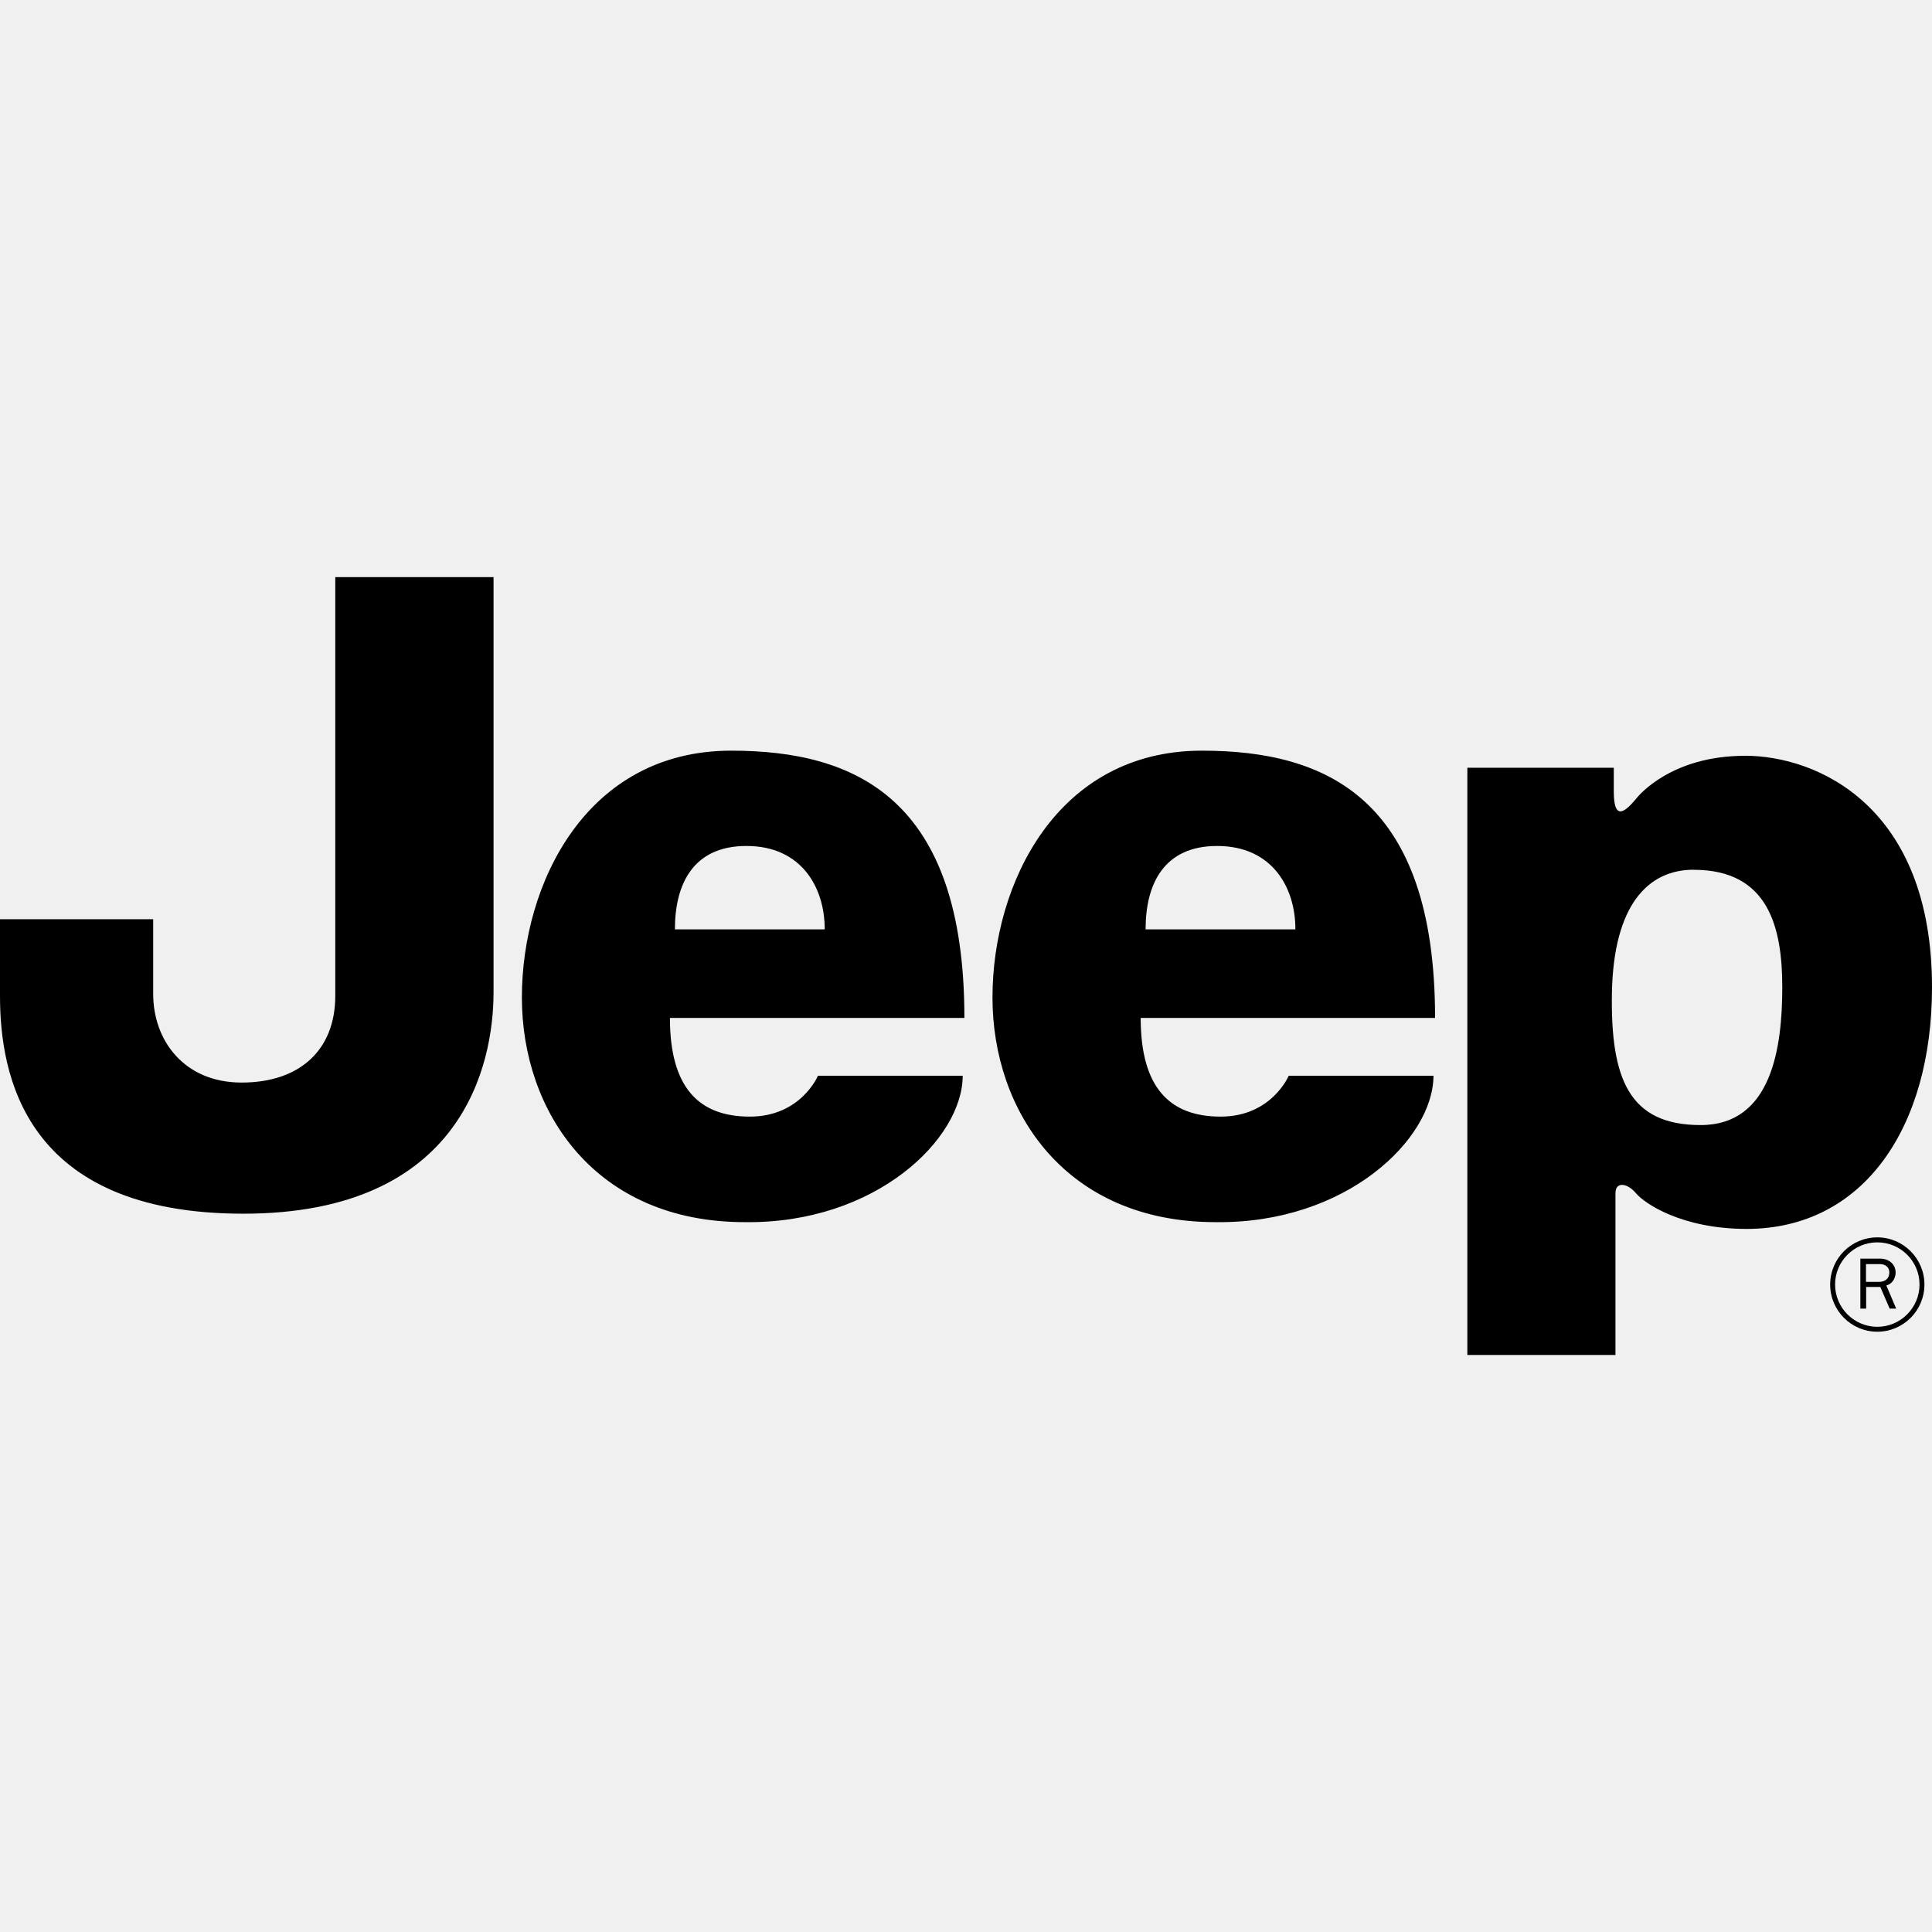
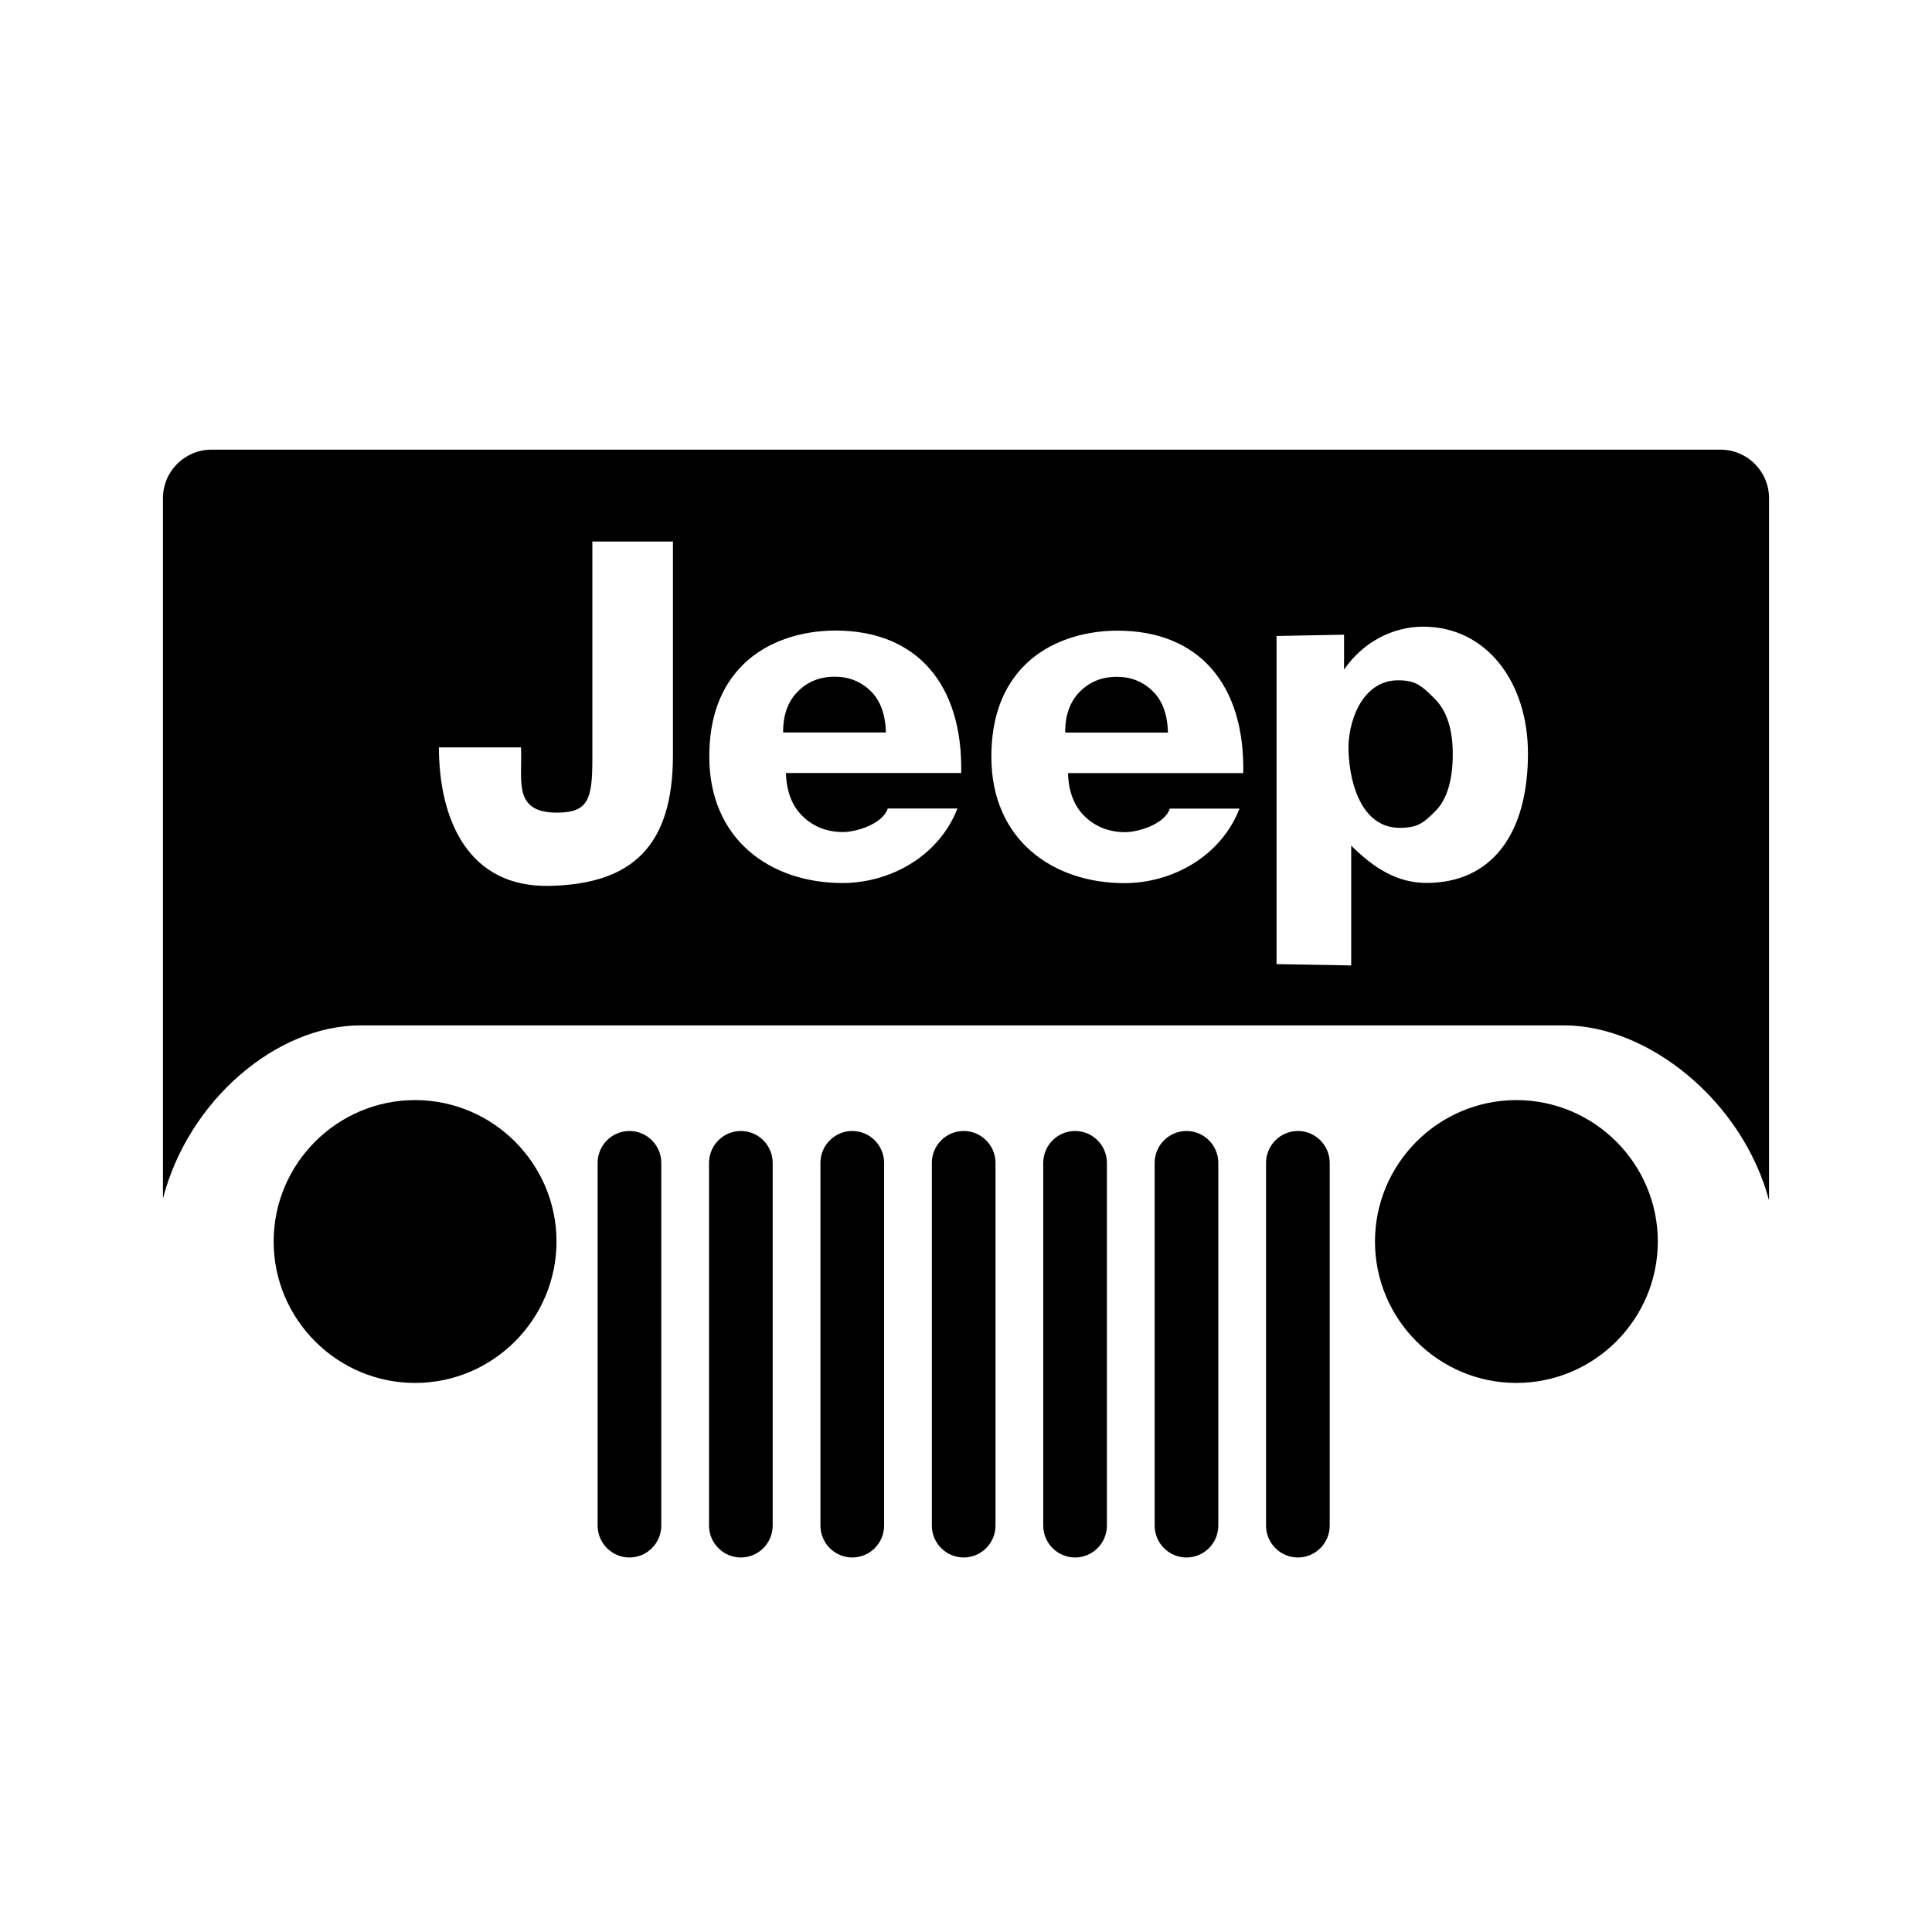
- <svg xmlns="http://www.w3.org/2000/svg" role="img" viewBox="0 0 24 24">
-   <path d="M4.165 7.169v5.201c0 .676-.444 1.078-1.163 1.078-.719 0-1.099-.528-1.099-1.099v-.93H0v.951c0 .972.296 2.707 3.023 2.707 2.727 0 3.108-1.861 3.108-2.749V7.169Zm4.918 2.156c-1.797 0-2.6 1.649-2.6 3.066 0 1.417.909 2.791 2.769 2.791 1.629.021 2.707-1.036 2.707-1.819h-1.798s-.211.508-.846.508c-.634 0-.993-.36-.993-1.226h3.658c0-2.728-1.353-3.32-2.897-3.32zm5.847 0c-1.797 0-2.601 1.649-2.601 3.066 0 1.417.909 2.791 2.771 2.791 1.628.021 2.707-1.036 2.707-1.819h-1.798s-.212.508-.845.508c-.635 0-.994-.36-.994-1.226h3.657c0-2.728-1.352-3.32-2.897-3.32zm6.744.064c-.913 0-1.319.496-1.34.522-.128.154-.287.317-.287-.078v-.296h-1.819v7.295h1.84V14.822c0-.148.148-.126.254 0 .106.128.571.444 1.375.444C23.155 15.266 24 13.998 24 12.264c0-2.241-1.416-2.876-2.327-2.876Zm-12.401 1.12c.677 0 .972.507.972 1.036H8.384c0-.572.233-1.036.888-1.036zm5.847 0c.677 0 .972.507.972 1.036H14.231c0-.572.233-1.036.888-1.036zm5.92.296c.932 0 1.1.719 1.1 1.459 0 .74-.127 1.712-1.014 1.712-.888 0-1.121-.571-1.102-1.649.022-1.079.444-1.523 1.016-1.523zm2.281 4.566a.586.586 0 0 0-.586.586c0 .323.262.586.586.586.322 0 .585-.262.585-.586 0-.323-.263-.586-.585-.586zm0 .062a.524.524 0 0 1 .524.524c0 .288-.235.525-.524.525a.526.526 0 0 1-.525-.525c0-.289.235-.524.525-.524zm-.211.202v.621h.072v-.269h.176l.116.269h.081l-.122-.287c.039-.013.051-.023.072-.045.027-.029.043-.074.043-.115 0-.103-.08-.174-.195-.174zm.07.068h.172c.072 0 .118.041.118.104 0 .072-.049.117-.128.117h-.162z" />
+ <svg xmlns="http://www.w3.org/2000/svg" width="2500" height="2500" viewBox="0 0 192.756 192.756">
+   <g fill-rule="evenodd" clip-rule="evenodd">
+     <path fill="#fff" d="M0 0h192.756v192.756H0V0z" />
+     <path d="M21.091 44.862h150.573a4.847 4.847 0 0 1 4.834 4.833v70.07c-2.676-10.001-12.111-17.462-20.426-17.462H35.94c-8.263 0-17.107 7.368-19.683 17.276V49.695a4.848 4.848 0 0 1 4.834-4.833z" />
+     <path d="M151.291 109.757c7.771 0 14.109 6.338 14.109 14.109s-6.338 14.11-14.109 14.11-14.109-6.339-14.109-14.11 6.338-14.109 14.109-14.109zM41.412 109.757c7.771 0 14.11 6.338 14.11 14.109s-6.339 14.11-14.11 14.11c-7.772 0-14.11-6.339-14.11-14.11s6.338-14.109 14.11-14.109zM62.801 112.838a3.184 3.184 0 0 1 3.175 3.175v36.203a3.185 3.185 0 0 1-3.175 3.176 3.185 3.185 0 0 1-3.176-3.176v-36.203a3.185 3.185 0 0 1 3.176-3.175zM73.916 112.838a3.184 3.184 0 0 1 3.175 3.175v36.203a3.185 3.185 0 0 1-3.175 3.176 3.185 3.185 0 0 1-3.176-3.176v-36.203a3.185 3.185 0 0 1 3.176-3.175zM85.031 112.838a3.185 3.185 0 0 1 3.176 3.175v36.203a3.185 3.185 0 0 1-3.176 3.176 3.185 3.185 0 0 1-3.176-3.176v-36.203a3.185 3.185 0 0 1 3.176-3.175zM96.146 112.838a3.184 3.184 0 0 1 3.175 3.175v36.203a3.184 3.184 0 0 1-3.175 3.176 3.185 3.185 0 0 1-3.176-3.176v-36.203a3.185 3.185 0 0 1 3.176-3.175zM107.26 112.838a3.184 3.184 0 0 1 3.176 3.175v36.203a3.184 3.184 0 0 1-3.176 3.176 3.186 3.186 0 0 1-3.176-3.176v-36.203a3.186 3.186 0 0 1 3.176-3.175zM118.375 112.838a3.186 3.186 0 0 1 3.176 3.175v36.203a3.186 3.186 0 0 1-3.176 3.176 3.186 3.186 0 0 1-3.176-3.176v-36.203a3.186 3.186 0 0 1 3.176-3.175zM129.49 112.838a3.186 3.186 0 0 1 3.176 3.175v36.203a3.186 3.186 0 0 1-3.176 3.176 3.186 3.186 0 0 1-3.176-3.176v-36.203a3.186 3.186 0 0 1 3.176-3.175z" />
+     <path d="M134.539 74.909c.129 3.717 1.549 7.685 5.098 7.685 1.775 0 2.352-.458 3.531-1.625 1.18-1.165 1.775-3.087 1.775-5.747 0-2.493-.613-4.338-1.832-5.542-1.217-1.204-1.82-1.807-3.613-1.807-3.684 0-5.053 4.298-4.959 7.036zm-7.176-11.457l6.734-.129v3.484c1.871-2.736 4.852-4.284 7.887-4.284 6.367 0 10.461 5.578 10.461 12.653 0 8.048-3.637 12.913-10.123 12.913-2.984 0-5.299-1.534-7.512-3.72v11.953l-7.447-.13v-32.74zM88.388 73.078c-.05-1.822-.559-3.201-1.534-4.146-.976-.945-2.168-1.418-3.568-1.418-1.501 0-2.735.503-3.71 1.501-.974.991-1.458 2.348-1.442 4.063h10.254zm.18 7.586h6.957C93.623 85.523 88.71 88.1 84.051 88.1c-7.142 0-13.285-4.3-13.285-12.611 0-3.934 1.146-7.011 3.432-9.239 2.281-2.223 5.667-3.339 9.159-3.339 8.113 0 12.713 5.369 12.542 14.21H78.416c.051 1.859.61 3.308 1.687 4.337 1.076 1.037 2.423 1.555 4.024 1.555 1.304-.001 3.957-.808 4.441-2.349zM59.1 54.026h8.039v21.325c0 9.068-4.069 12.867-12.339 13.033-8.072.163-10.992-6.571-11.011-13.814h8.19c.16 3.319-.892 6.604 3.787 6.505 2.915-.062 3.333-1.379 3.333-5.292V54.026h.001zM116.529 73.09c-.051-1.822-.559-3.202-1.533-4.147-.977-.945-2.168-1.417-3.568-1.417-1.502 0-2.734.503-3.709 1.501-.975.991-1.459 2.348-1.443 4.063h10.253zm.18 7.586h6.957c-1.902 4.858-6.814 7.435-11.475 7.435-7.141 0-13.283-4.3-13.283-12.611 0-3.934 1.145-7.012 3.432-9.24 2.281-2.223 5.666-3.338 9.158-3.338 8.113 0 12.713 5.369 12.541 14.209h-17.482c.051 1.86.611 3.309 1.688 4.338 1.076 1.036 2.424 1.555 4.025 1.555 1.302-.001 3.957-.808 4.439-2.348z" fill="#fff" />
+   </g>
</svg>
